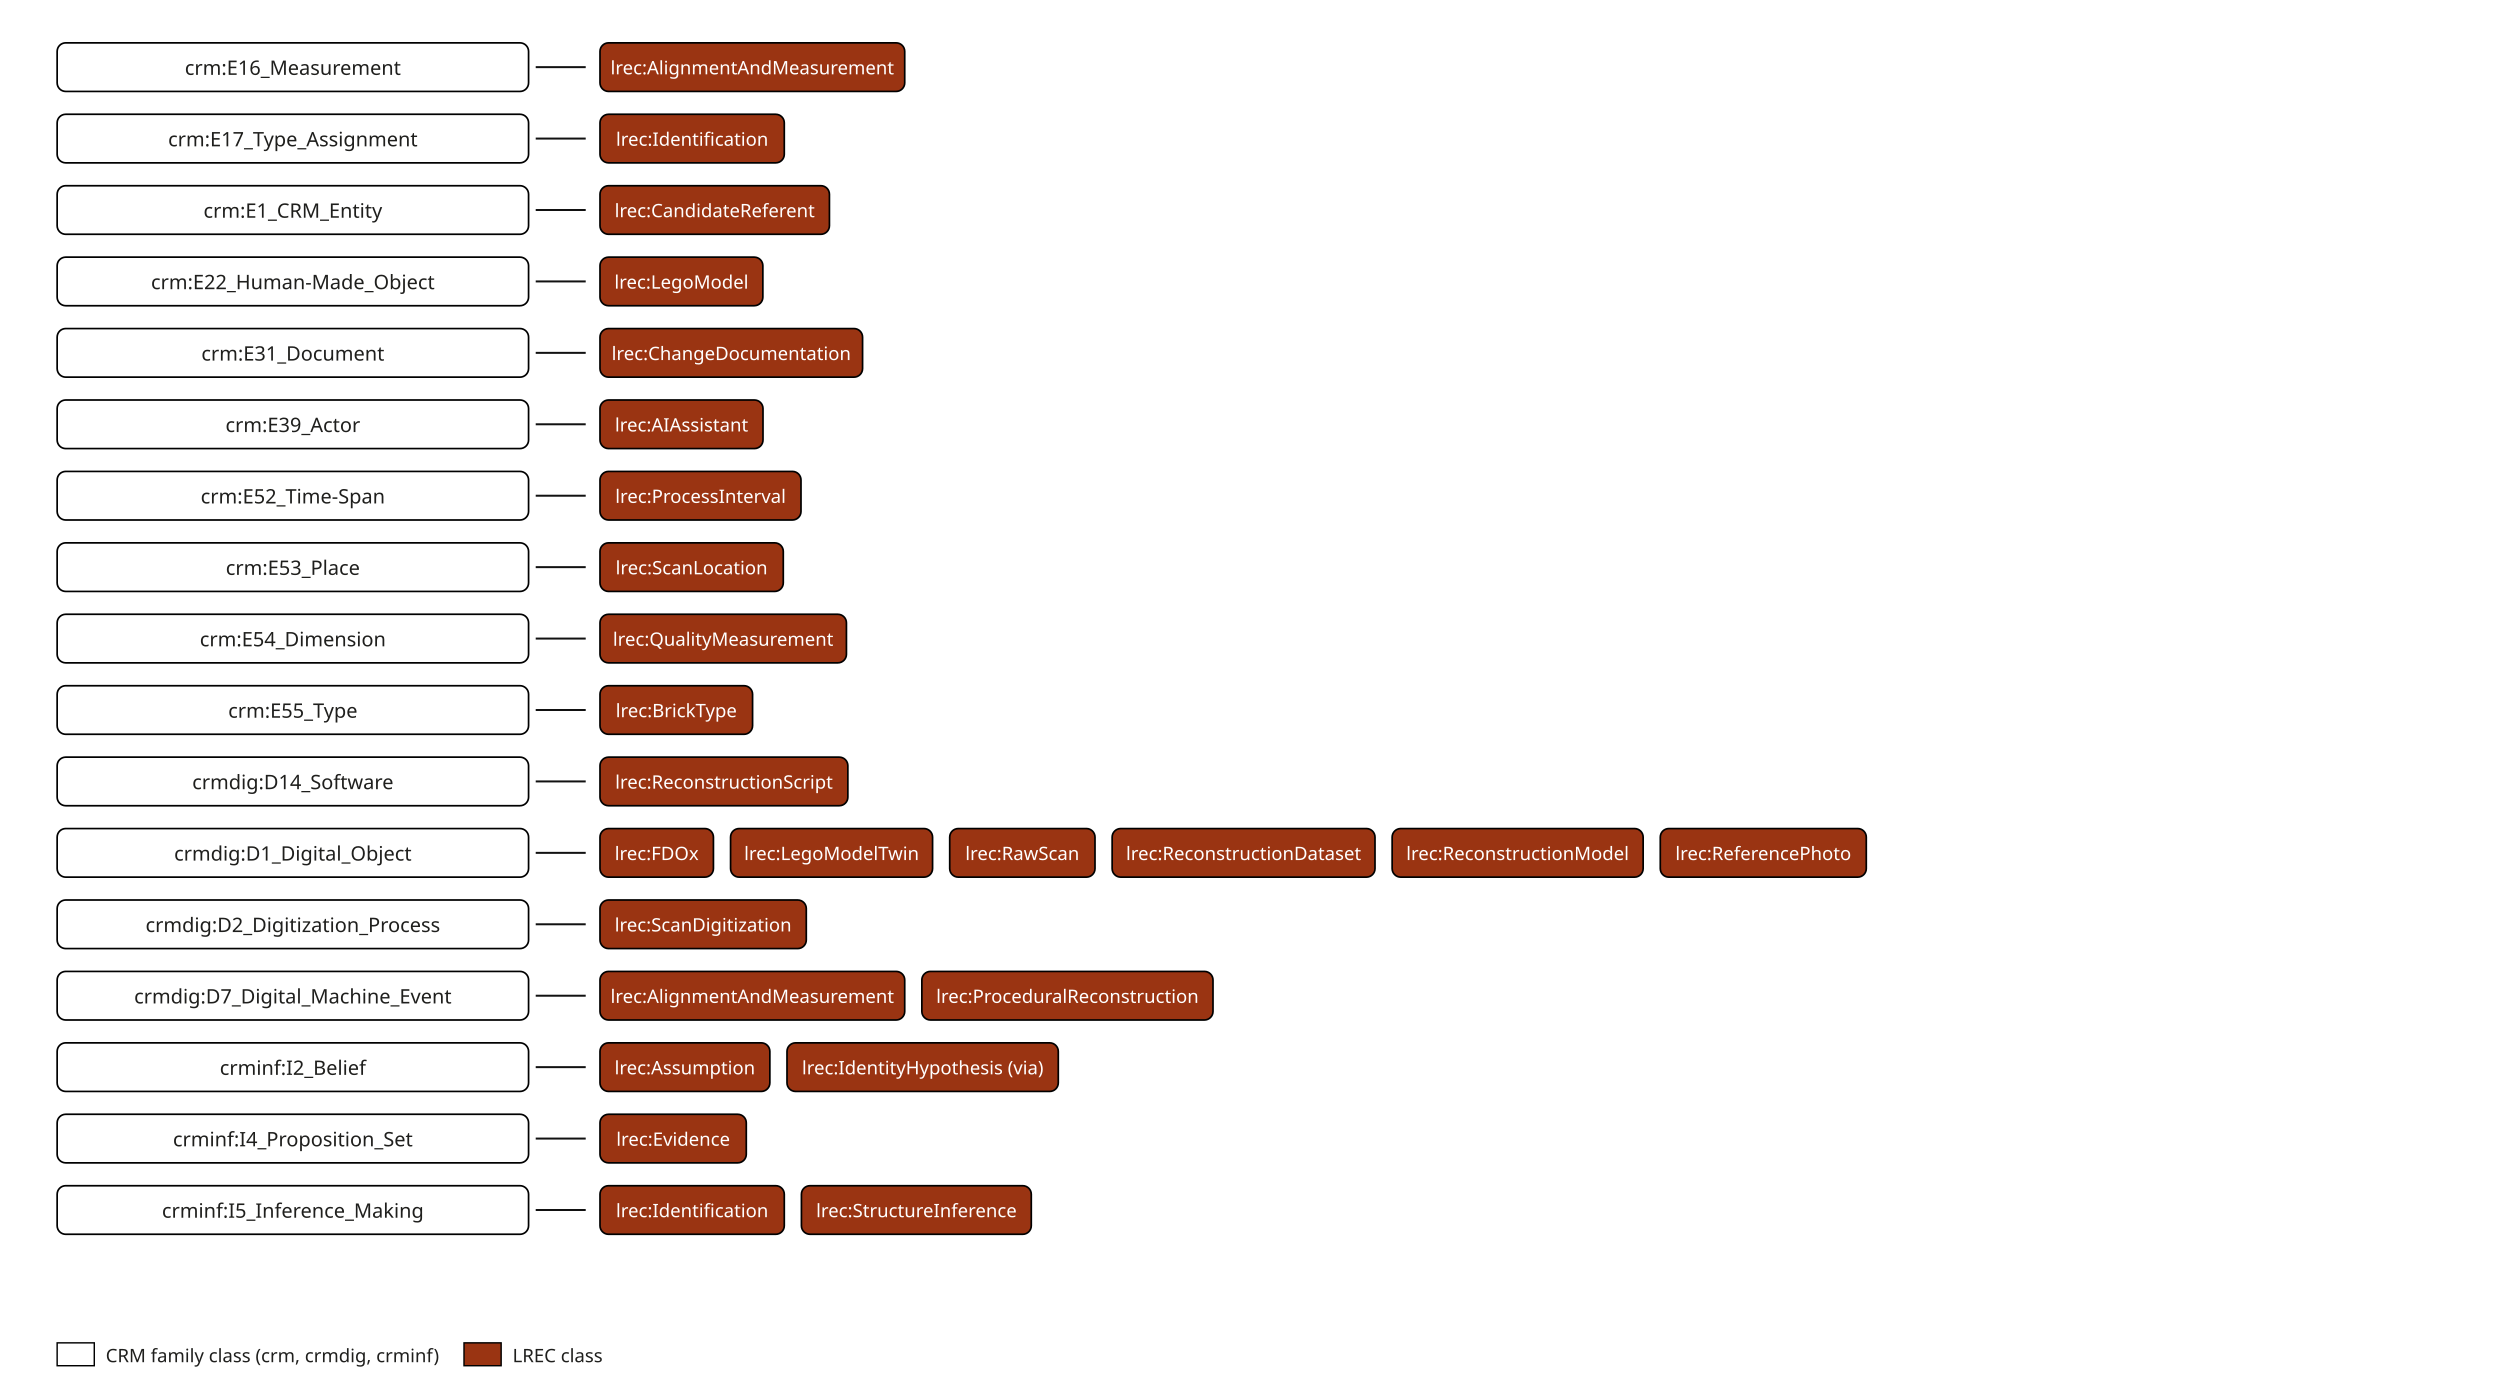
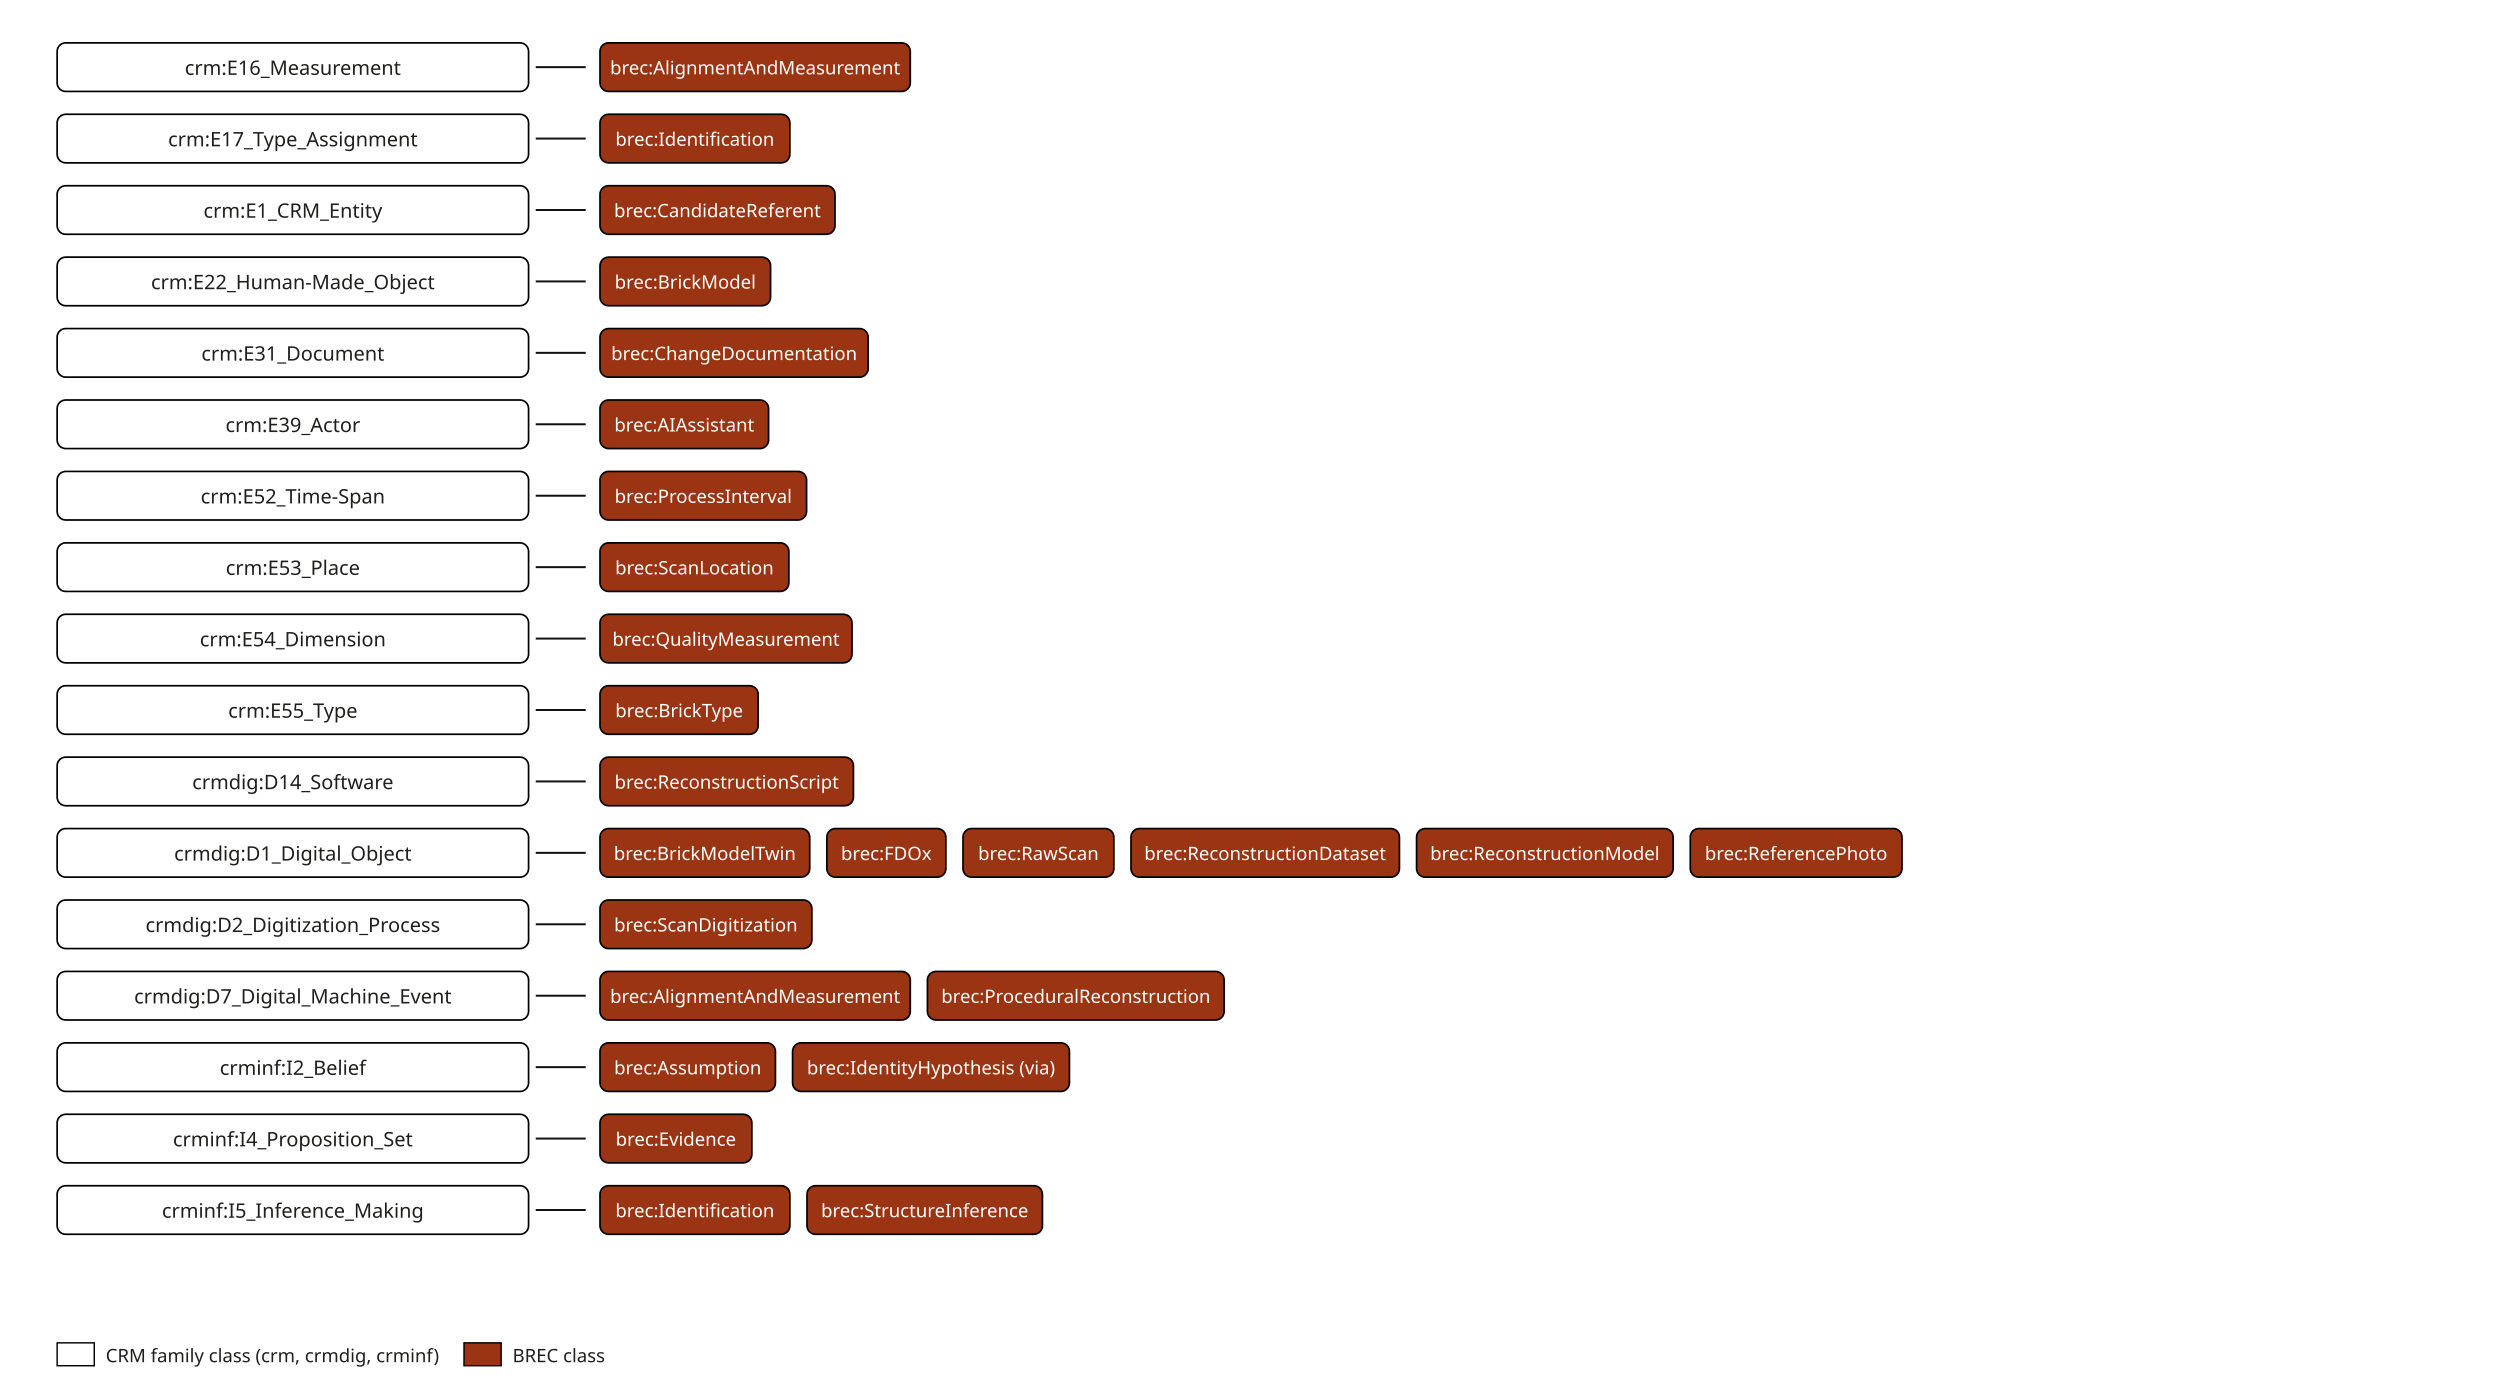
<svg xmlns="http://www.w3.org/2000/svg" width="1750" height="980" viewBox="0 0 1750 980" font-family="Fira Sans">
  <rect width="1750" height="980" fill="#ffffff" />
  <defs>
    <marker id="a" viewBox="0 0 10 10" refX="9" refY="5" markerWidth="8" markerHeight="8" orient="auto">
      <path d="M0 0L10 5L0 10Z" fill="#111" />
    </marker>
    <marker id="d" viewBox="0 0 10 10" refX="5" refY="5" markerWidth="6" markerHeight="6">
      <circle cx="5" cy="5" r="4" fill="#111" />
    </marker>
  </defs>
  <rect x="40.0" y="30.0" width="330.0" height="34.0" rx="6" fill="#ffffff" stroke="#000" stroke-width="1.2" />
  <text x="205.0" y="47.0" text-anchor="middle" dominant-baseline="central" font-size="14" font-weight="500" fill="#1f1f1d">crm:E16_Measurement</text>
-   <rect x="420.0" y="30.0" width="213.3" height="34.0" rx="6" fill="#9a3412" stroke="#000" stroke-width="1.2" />
-   <text x="526.6" y="47.0" text-anchor="middle" dominant-baseline="central" font-size="13" fill="#fff">lrec:AlignmentAndMeasurement</text>
+   <rect x="420.0" y="30.0" width="217.2" height="34.0" rx="6" fill="#9a3412" stroke="#000" stroke-width="1.2" />
+   <text x="528.6" y="47.0" text-anchor="middle" dominant-baseline="central" font-size="13" fill="#fff">brec:AlignmentAndMeasurement</text>
  <path d="M375 47.0 L410 47.0" stroke="#111" stroke-width="1.4" fill="none" />
  <rect x="40.0" y="80.0" width="330.0" height="34.0" rx="6" fill="#ffffff" stroke="#000" stroke-width="1.2" />
  <text x="205.0" y="97.0" text-anchor="middle" dominant-baseline="central" font-size="14" font-weight="500" fill="#1f1f1d">crm:E17_Type_Assignment</text>
-   <rect x="420.0" y="80.0" width="129.0" height="34.0" rx="6" fill="#9a3412" stroke="#000" stroke-width="1.2" />
-   <text x="484.5" y="97.0" text-anchor="middle" dominant-baseline="central" font-size="13" fill="#fff">lrec:Identification</text>
+   <rect x="420.0" y="80.0" width="132.9" height="34.0" rx="6" fill="#9a3412" stroke="#000" stroke-width="1.2" />
+   <text x="486.4" y="97.0" text-anchor="middle" dominant-baseline="central" font-size="13" fill="#fff">brec:Identification</text>
  <path d="M375 97.0 L410 97.0" stroke="#111" stroke-width="1.4" fill="none" />
  <rect x="40.0" y="130.0" width="330.0" height="34.0" rx="6" fill="#ffffff" stroke="#000" stroke-width="1.2" />
  <text x="205.0" y="147.0" text-anchor="middle" dominant-baseline="central" font-size="14" font-weight="500" fill="#1f1f1d">crm:E1_CRM_Entity</text>
-   <rect x="420.0" y="130.0" width="160.6" height="34.0" rx="6" fill="#9a3412" stroke="#000" stroke-width="1.2" />
-   <text x="500.3" y="147.0" text-anchor="middle" dominant-baseline="central" font-size="13" fill="#fff">lrec:CandidateReferent</text>
+   <rect x="420.0" y="130.0" width="164.5" height="34.0" rx="6" fill="#9a3412" stroke="#000" stroke-width="1.2" />
+   <text x="502.2" y="147.0" text-anchor="middle" dominant-baseline="central" font-size="13" fill="#fff">brec:CandidateReferent</text>
  <path d="M375 147.0 L410 147.0" stroke="#111" stroke-width="1.4" fill="none" />
  <rect x="40.0" y="180.0" width="330.0" height="34.0" rx="6" fill="#ffffff" stroke="#000" stroke-width="1.2" />
  <text x="205.0" y="197.0" text-anchor="middle" dominant-baseline="central" font-size="14" font-weight="500" fill="#1f1f1d">crm:E22_Human-Made_Object</text>
-   <rect x="420.0" y="180.0" width="114.0" height="34.0" rx="6" fill="#9a3412" stroke="#000" stroke-width="1.2" />
-   <text x="477.0" y="197.0" text-anchor="middle" dominant-baseline="central" font-size="13" fill="#fff">lrec:LegoModel</text>
+   <rect x="420.0" y="180.0" width="119.4" height="34.0" rx="6" fill="#9a3412" stroke="#000" stroke-width="1.2" />
+   <text x="479.7" y="197.0" text-anchor="middle" dominant-baseline="central" font-size="13" fill="#fff">brec:BrickModel</text>
  <path d="M375 197.0 L410 197.0" stroke="#111" stroke-width="1.4" fill="none" />
  <rect x="40.0" y="230.0" width="330.0" height="34.0" rx="6" fill="#ffffff" stroke="#000" stroke-width="1.2" />
  <text x="205.0" y="247.0" text-anchor="middle" dominant-baseline="central" font-size="14" font-weight="500" fill="#1f1f1d">crm:E31_Document</text>
-   <rect x="420.0" y="230.0" width="183.8" height="34.0" rx="6" fill="#9a3412" stroke="#000" stroke-width="1.2" />
-   <text x="511.9" y="247.0" text-anchor="middle" dominant-baseline="central" font-size="13" fill="#fff">lrec:ChangeDocumentation</text>
+   <rect x="420.0" y="230.0" width="187.7" height="34.0" rx="6" fill="#9a3412" stroke="#000" stroke-width="1.2" />
+   <text x="513.9" y="247.0" text-anchor="middle" dominant-baseline="central" font-size="13" fill="#fff">brec:ChangeDocumentation</text>
  <path d="M375 247.0 L410 247.0" stroke="#111" stroke-width="1.4" fill="none" />
  <rect x="40.0" y="280.0" width="330.0" height="34.0" rx="6" fill="#ffffff" stroke="#000" stroke-width="1.2" />
  <text x="205.0" y="297.0" text-anchor="middle" dominant-baseline="central" font-size="14" font-weight="500" fill="#1f1f1d">crm:E39_Actor</text>
-   <rect x="420.0" y="280.0" width="114.1" height="34.0" rx="6" fill="#9a3412" stroke="#000" stroke-width="1.2" />
-   <text x="477.1" y="297.0" text-anchor="middle" dominant-baseline="central" font-size="13" fill="#fff">lrec:AIAssistant</text>
+   <rect x="420.0" y="280.0" width="118.0" height="34.0" rx="6" fill="#9a3412" stroke="#000" stroke-width="1.2" />
+   <text x="479.0" y="297.0" text-anchor="middle" dominant-baseline="central" font-size="13" fill="#fff">brec:AIAssistant</text>
  <path d="M375 297.0 L410 297.0" stroke="#111" stroke-width="1.4" fill="none" />
  <rect x="40.0" y="330.0" width="330.0" height="34.0" rx="6" fill="#ffffff" stroke="#000" stroke-width="1.2" />
  <text x="205.0" y="347.0" text-anchor="middle" dominant-baseline="central" font-size="14" font-weight="500" fill="#1f1f1d">crm:E52_Time-Span</text>
-   <rect x="420.0" y="330.0" width="140.7" height="34.0" rx="6" fill="#9a3412" stroke="#000" stroke-width="1.2" />
-   <text x="490.4" y="347.0" text-anchor="middle" dominant-baseline="central" font-size="13" fill="#fff">lrec:ProcessInterval</text>
+   <rect x="420.0" y="330.0" width="144.6" height="34.0" rx="6" fill="#9a3412" stroke="#000" stroke-width="1.2" />
+   <text x="492.3" y="347.0" text-anchor="middle" dominant-baseline="central" font-size="13" fill="#fff">brec:ProcessInterval</text>
  <path d="M375 347.0 L410 347.0" stroke="#111" stroke-width="1.4" fill="none" />
  <rect x="40.0" y="380.0" width="330.0" height="34.0" rx="6" fill="#ffffff" stroke="#000" stroke-width="1.2" />
  <text x="205.0" y="397.0" text-anchor="middle" dominant-baseline="central" font-size="14" font-weight="500" fill="#1f1f1d">crm:E53_Place</text>
-   <rect x="420.0" y="380.0" width="128.3" height="34.0" rx="6" fill="#9a3412" stroke="#000" stroke-width="1.2" />
-   <text x="484.1" y="397.0" text-anchor="middle" dominant-baseline="central" font-size="13" fill="#fff">lrec:ScanLocation</text>
+   <rect x="420.0" y="380.0" width="132.2" height="34.0" rx="6" fill="#9a3412" stroke="#000" stroke-width="1.2" />
+   <text x="486.1" y="397.0" text-anchor="middle" dominant-baseline="central" font-size="13" fill="#fff">brec:ScanLocation</text>
  <path d="M375 397.0 L410 397.0" stroke="#111" stroke-width="1.4" fill="none" />
  <rect x="40.0" y="430.0" width="330.0" height="34.0" rx="6" fill="#ffffff" stroke="#000" stroke-width="1.2" />
  <text x="205.0" y="447.0" text-anchor="middle" dominant-baseline="central" font-size="14" font-weight="500" fill="#1f1f1d">crm:E54_Dimension</text>
-   <rect x="420.0" y="430.0" width="172.5" height="34.0" rx="6" fill="#9a3412" stroke="#000" stroke-width="1.2" />
-   <text x="506.2" y="447.0" text-anchor="middle" dominant-baseline="central" font-size="13" fill="#fff">lrec:QualityMeasurement</text>
+   <rect x="420.0" y="430.0" width="176.4" height="34.0" rx="6" fill="#9a3412" stroke="#000" stroke-width="1.2" />
+   <text x="508.2" y="447.0" text-anchor="middle" dominant-baseline="central" font-size="13" fill="#fff">brec:QualityMeasurement</text>
  <path d="M375 447.0 L410 447.0" stroke="#111" stroke-width="1.4" fill="none" />
  <rect x="40.0" y="480.0" width="330.0" height="34.0" rx="6" fill="#ffffff" stroke="#000" stroke-width="1.2" />
  <text x="205.0" y="497.0" text-anchor="middle" dominant-baseline="central" font-size="14" font-weight="500" fill="#1f1f1d">crm:E55_Type</text>
-   <rect x="420.0" y="480.0" width="106.8" height="34.0" rx="6" fill="#9a3412" stroke="#000" stroke-width="1.2" />
-   <text x="473.4" y="497.0" text-anchor="middle" dominant-baseline="central" font-size="13" fill="#fff">lrec:BrickType</text>
+   <rect x="420.0" y="480.0" width="110.7" height="34.0" rx="6" fill="#9a3412" stroke="#000" stroke-width="1.2" />
+   <text x="475.4" y="497.0" text-anchor="middle" dominant-baseline="central" font-size="13" fill="#fff">brec:BrickType</text>
  <path d="M375 497.0 L410 497.0" stroke="#111" stroke-width="1.4" fill="none" />
  <rect x="40.0" y="530.0" width="330.0" height="34.0" rx="6" fill="#ffffff" stroke="#000" stroke-width="1.2" />
  <text x="205.0" y="547.0" text-anchor="middle" dominant-baseline="central" font-size="14" font-weight="500" fill="#1f1f1d">crmdig:D14_Software</text>
-   <rect x="420.0" y="530.0" width="173.5" height="34.0" rx="6" fill="#9a3412" stroke="#000" stroke-width="1.2" />
-   <text x="506.8" y="547.0" text-anchor="middle" dominant-baseline="central" font-size="13" fill="#fff">lrec:ReconstructionScript</text>
+   <rect x="420.0" y="530.0" width="177.4" height="34.0" rx="6" fill="#9a3412" stroke="#000" stroke-width="1.2" />
+   <text x="508.7" y="547.0" text-anchor="middle" dominant-baseline="central" font-size="13" fill="#fff">brec:ReconstructionScript</text>
  <path d="M375 547.0 L410 547.0" stroke="#111" stroke-width="1.4" fill="none" />
  <rect x="40.0" y="580.0" width="330.0" height="34.0" rx="6" fill="#ffffff" stroke="#000" stroke-width="1.2" />
  <text x="205.0" y="597.0" text-anchor="middle" dominant-baseline="central" font-size="14" font-weight="500" fill="#1f1f1d">crmdig:D1_Digital_Object</text>
-   <rect x="420.0" y="580.0" width="79.4" height="34.0" rx="6" fill="#9a3412" stroke="#000" stroke-width="1.2" />
-   <text x="459.7" y="597.0" text-anchor="middle" dominant-baseline="central" font-size="13" fill="#fff">lrec:FDOx</text>
-   <rect x="511.4" y="580.0" width="141.4" height="34.0" rx="6" fill="#9a3412" stroke="#000" stroke-width="1.2" />
-   <text x="582.1" y="597.0" text-anchor="middle" dominant-baseline="central" font-size="13" fill="#fff">lrec:LegoModelTwin</text>
-   <rect x="664.8" y="580.0" width="101.7" height="34.0" rx="6" fill="#9a3412" stroke="#000" stroke-width="1.2" />
-   <text x="715.6" y="597.0" text-anchor="middle" dominant-baseline="central" font-size="13" fill="#fff">lrec:RawScan</text>
-   <rect x="778.5" y="580.0" width="184.0" height="34.0" rx="6" fill="#9a3412" stroke="#000" stroke-width="1.2" />
-   <text x="870.5" y="597.0" text-anchor="middle" dominant-baseline="central" font-size="13" fill="#fff">lrec:ReconstructionDataset</text>
-   <rect x="974.5" y="580.0" width="175.7" height="34.0" rx="6" fill="#9a3412" stroke="#000" stroke-width="1.2" />
-   <text x="1062.3" y="597.0" text-anchor="middle" dominant-baseline="central" font-size="13" fill="#fff">lrec:ReconstructionModel</text>
-   <rect x="1162.2" y="580.0" width="144.2" height="34.0" rx="6" fill="#9a3412" stroke="#000" stroke-width="1.2" />
-   <text x="1234.3" y="597.0" text-anchor="middle" dominant-baseline="central" font-size="13" fill="#fff">lrec:ReferencePhoto</text>
+   <rect x="420.0" y="580.0" width="146.8" height="34.0" rx="6" fill="#9a3412" stroke="#000" stroke-width="1.2" />
+   <text x="493.4" y="597.0" text-anchor="middle" dominant-baseline="central" font-size="13" fill="#fff">brec:BrickModelTwin</text>
+   <rect x="578.8" y="580.0" width="83.3" height="34.0" rx="6" fill="#9a3412" stroke="#000" stroke-width="1.2" />
+   <text x="620.4" y="597.0" text-anchor="middle" dominant-baseline="central" font-size="13" fill="#fff">brec:FDOx</text>
+   <rect x="674.1" y="580.0" width="105.6" height="34.0" rx="6" fill="#9a3412" stroke="#000" stroke-width="1.2" />
+   <text x="726.9" y="597.0" text-anchor="middle" dominant-baseline="central" font-size="13" fill="#fff">brec:RawScan</text>
+   <rect x="791.7" y="580.0" width="187.9" height="34.0" rx="6" fill="#9a3412" stroke="#000" stroke-width="1.2" />
+   <text x="885.6" y="597.0" text-anchor="middle" dominant-baseline="central" font-size="13" fill="#fff">brec:ReconstructionDataset</text>
+   <rect x="991.6" y="580.0" width="179.6" height="34.0" rx="6" fill="#9a3412" stroke="#000" stroke-width="1.2" />
+   <text x="1081.4" y="597.0" text-anchor="middle" dominant-baseline="central" font-size="13" fill="#fff">brec:ReconstructionModel</text>
+   <rect x="1183.2" y="580.0" width="148.2" height="34.0" rx="6" fill="#9a3412" stroke="#000" stroke-width="1.2" />
+   <text x="1257.3" y="597.0" text-anchor="middle" dominant-baseline="central" font-size="13" fill="#fff">brec:ReferencePhoto</text>
  <path d="M375 597.0 L410 597.0" stroke="#111" stroke-width="1.4" fill="none" />
  <rect x="40.0" y="630.0" width="330.0" height="34.0" rx="6" fill="#ffffff" stroke="#000" stroke-width="1.2" />
  <text x="205.0" y="647.0" text-anchor="middle" dominant-baseline="central" font-size="14" font-weight="500" fill="#1f1f1d">crmdig:D2_Digitization_Process</text>
-   <rect x="420.0" y="630.0" width="144.4" height="34.0" rx="6" fill="#9a3412" stroke="#000" stroke-width="1.2" />
-   <text x="492.2" y="647.0" text-anchor="middle" dominant-baseline="central" font-size="13" fill="#fff">lrec:ScanDigitization</text>
+   <rect x="420.0" y="630.0" width="148.3" height="34.0" rx="6" fill="#9a3412" stroke="#000" stroke-width="1.2" />
+   <text x="494.1" y="647.0" text-anchor="middle" dominant-baseline="central" font-size="13" fill="#fff">brec:ScanDigitization</text>
  <path d="M375 647.0 L410 647.0" stroke="#111" stroke-width="1.4" fill="none" />
  <rect x="40.0" y="680.0" width="330.0" height="34.0" rx="6" fill="#ffffff" stroke="#000" stroke-width="1.2" />
  <text x="205.0" y="697.0" text-anchor="middle" dominant-baseline="central" font-size="14" font-weight="500" fill="#1f1f1d">crmdig:D7_Digital_Machine_Event</text>
-   <rect x="420.0" y="680.0" width="213.3" height="34.0" rx="6" fill="#9a3412" stroke="#000" stroke-width="1.2" />
-   <text x="526.6" y="697.0" text-anchor="middle" dominant-baseline="central" font-size="13" fill="#fff">lrec:AlignmentAndMeasurement</text>
-   <rect x="645.3" y="680.0" width="203.8" height="34.0" rx="6" fill="#9a3412" stroke="#000" stroke-width="1.2" />
-   <text x="747.2" y="697.0" text-anchor="middle" dominant-baseline="central" font-size="13" fill="#fff">lrec:ProceduralReconstruction</text>
+   <rect x="420.0" y="680.0" width="217.2" height="34.0" rx="6" fill="#9a3412" stroke="#000" stroke-width="1.2" />
+   <text x="528.6" y="697.0" text-anchor="middle" dominant-baseline="central" font-size="13" fill="#fff">brec:AlignmentAndMeasurement</text>
+   <rect x="649.2" y="680.0" width="207.7" height="34.0" rx="6" fill="#9a3412" stroke="#000" stroke-width="1.2" />
+   <text x="753.1" y="697.0" text-anchor="middle" dominant-baseline="central" font-size="13" fill="#fff">brec:ProceduralReconstruction</text>
  <path d="M375 697.0 L410 697.0" stroke="#111" stroke-width="1.4" fill="none" />
  <rect x="40.0" y="730.0" width="330.0" height="34.0" rx="6" fill="#ffffff" stroke="#000" stroke-width="1.2" />
  <text x="205.0" y="747.0" text-anchor="middle" dominant-baseline="central" font-size="14" font-weight="500" fill="#1f1f1d">crminf:I2_Belief</text>
-   <rect x="420.0" y="730.0" width="118.9" height="34.0" rx="6" fill="#9a3412" stroke="#000" stroke-width="1.2" />
-   <text x="479.4" y="747.0" text-anchor="middle" dominant-baseline="central" font-size="13" fill="#fff">lrec:Assumption</text>
-   <rect x="550.9" y="730.0" width="189.9" height="34.0" rx="6" fill="#9a3412" stroke="#000" stroke-width="1.2" />
-   <text x="645.9" y="747.0" text-anchor="middle" dominant-baseline="central" font-size="13" fill="#fff">lrec:IdentityHypothesis (via)</text>
+   <rect x="420.0" y="730.0" width="122.8" height="34.0" rx="6" fill="#9a3412" stroke="#000" stroke-width="1.2" />
+   <text x="481.4" y="747.0" text-anchor="middle" dominant-baseline="central" font-size="13" fill="#fff">brec:Assumption</text>
+   <rect x="554.8" y="730.0" width="193.8" height="34.0" rx="6" fill="#9a3412" stroke="#000" stroke-width="1.2" />
+   <text x="651.7" y="747.0" text-anchor="middle" dominant-baseline="central" font-size="13" fill="#fff">brec:IdentityHypothesis (via)</text>
  <path d="M375 747.0 L410 747.0" stroke="#111" stroke-width="1.4" fill="none" />
  <rect x="40.0" y="780.0" width="330.0" height="34.0" rx="6" fill="#ffffff" stroke="#000" stroke-width="1.2" />
  <text x="205.0" y="797.0" text-anchor="middle" dominant-baseline="central" font-size="14" font-weight="500" fill="#1f1f1d">crminf:I4_Proposition_Set</text>
-   <rect x="420.0" y="780.0" width="102.4" height="34.0" rx="6" fill="#9a3412" stroke="#000" stroke-width="1.2" />
-   <text x="471.2" y="797.0" text-anchor="middle" dominant-baseline="central" font-size="13" fill="#fff">lrec:Evidence</text>
+   <rect x="420.0" y="780.0" width="106.3" height="34.0" rx="6" fill="#9a3412" stroke="#000" stroke-width="1.2" />
+   <text x="473.1" y="797.0" text-anchor="middle" dominant-baseline="central" font-size="13" fill="#fff">brec:Evidence</text>
  <path d="M375 797.0 L410 797.0" stroke="#111" stroke-width="1.4" fill="none" />
  <rect x="40.0" y="830.0" width="330.0" height="34.0" rx="6" fill="#ffffff" stroke="#000" stroke-width="1.2" />
  <text x="205.0" y="847.0" text-anchor="middle" dominant-baseline="central" font-size="14" font-weight="500" fill="#1f1f1d">crminf:I5_Inference_Making</text>
-   <rect x="420.0" y="830.0" width="129.0" height="34.0" rx="6" fill="#9a3412" stroke="#000" stroke-width="1.2" />
-   <text x="484.5" y="847.0" text-anchor="middle" dominant-baseline="central" font-size="13" fill="#fff">lrec:Identification</text>
-   <rect x="561.0" y="830.0" width="160.9" height="34.0" rx="6" fill="#9a3412" stroke="#000" stroke-width="1.2" />
-   <text x="641.5" y="847.0" text-anchor="middle" dominant-baseline="central" font-size="13" fill="#fff">lrec:StructureInference</text>
+   <rect x="420.0" y="830.0" width="132.9" height="34.0" rx="6" fill="#9a3412" stroke="#000" stroke-width="1.2" />
+   <text x="486.4" y="847.0" text-anchor="middle" dominant-baseline="central" font-size="13" fill="#fff">brec:Identification</text>
+   <rect x="564.9" y="830.0" width="164.8" height="34.0" rx="6" fill="#9a3412" stroke="#000" stroke-width="1.2" />
+   <text x="647.3" y="847.0" text-anchor="middle" dominant-baseline="central" font-size="13" fill="#fff">brec:StructureInference</text>
  <path d="M375 847.0 L410 847.0" stroke="#111" stroke-width="1.4" fill="none" />
  <rect x="40" y="940" width="26" height="16" fill="#ffffff" stroke="#000" />
  <text x="74.0" y="948.5" text-anchor="start" dominant-baseline="central" font-size="13" fill="#1f1f1d">CRM family class (crm, crmdig, crminf)</text>
  <rect x="324.8" y="940" width="26" height="16" fill="#9a3412" stroke="#000" />
-   <text x="358.8" y="948.5" text-anchor="start" dominant-baseline="central" font-size="13" fill="#1f1f1d">LREC class</text>
+   <text x="358.8" y="948.5" text-anchor="start" dominant-baseline="central" font-size="13" fill="#1f1f1d">BREC class</text>
</svg>
